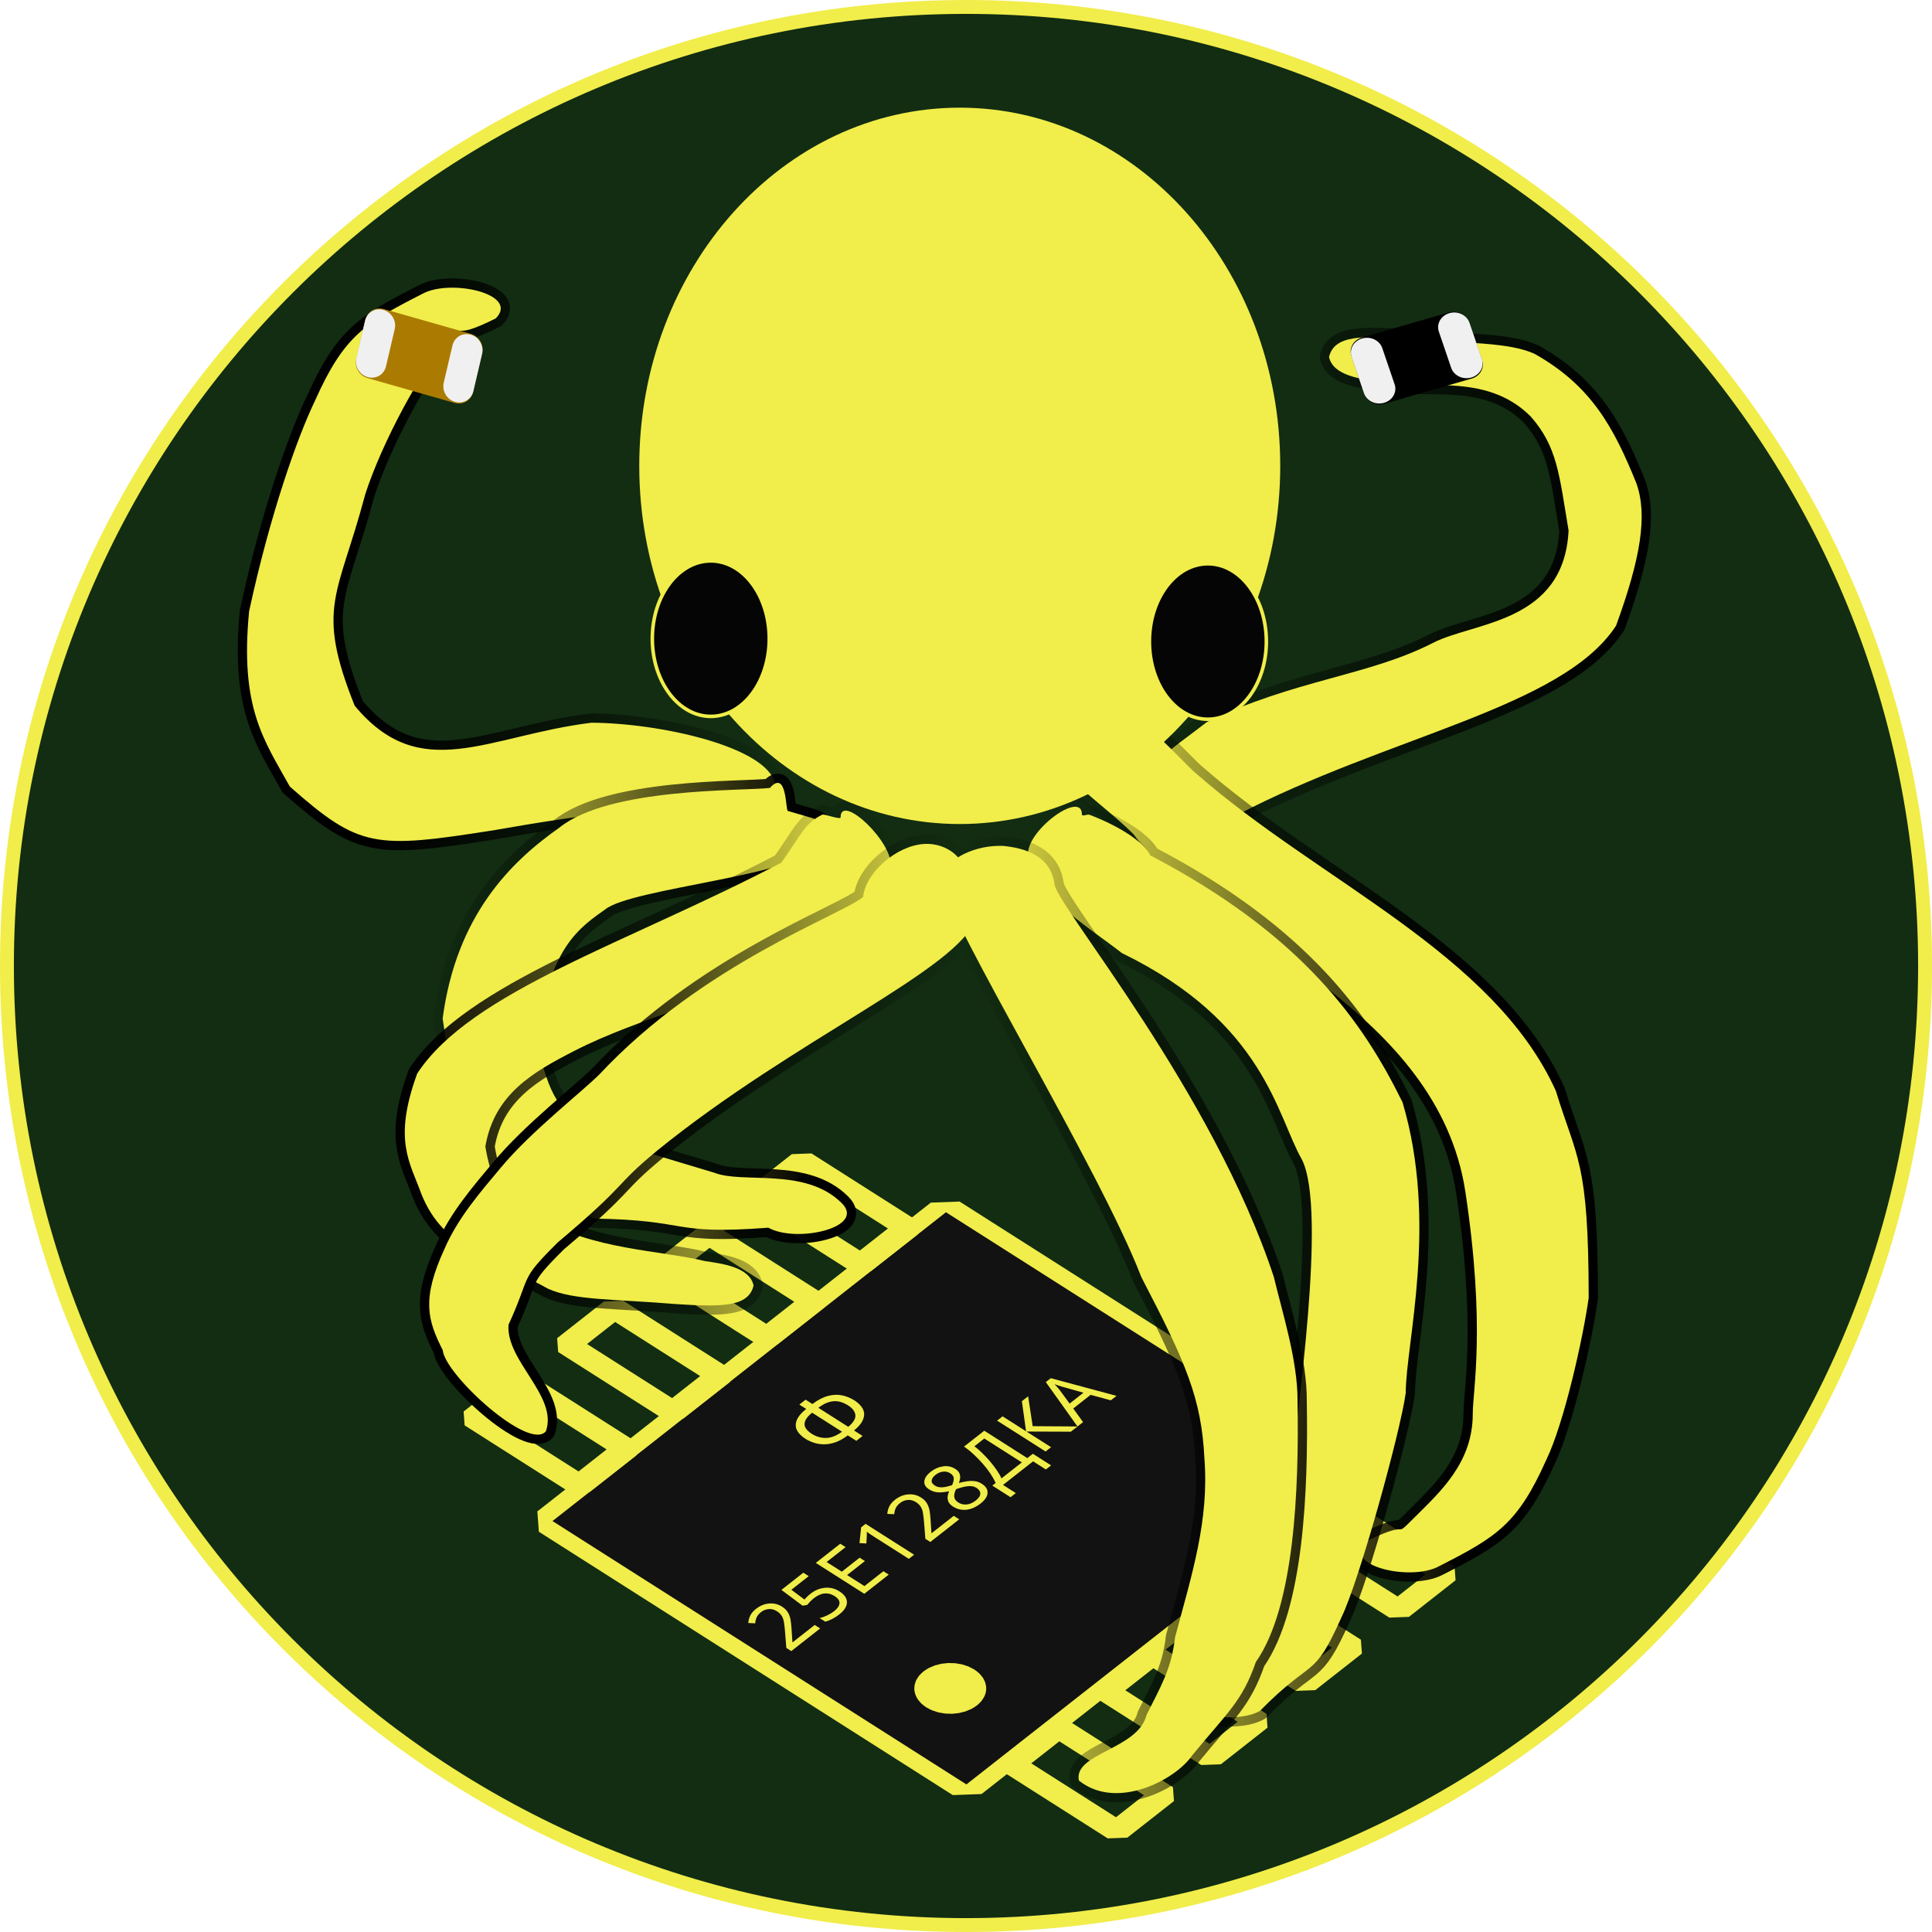
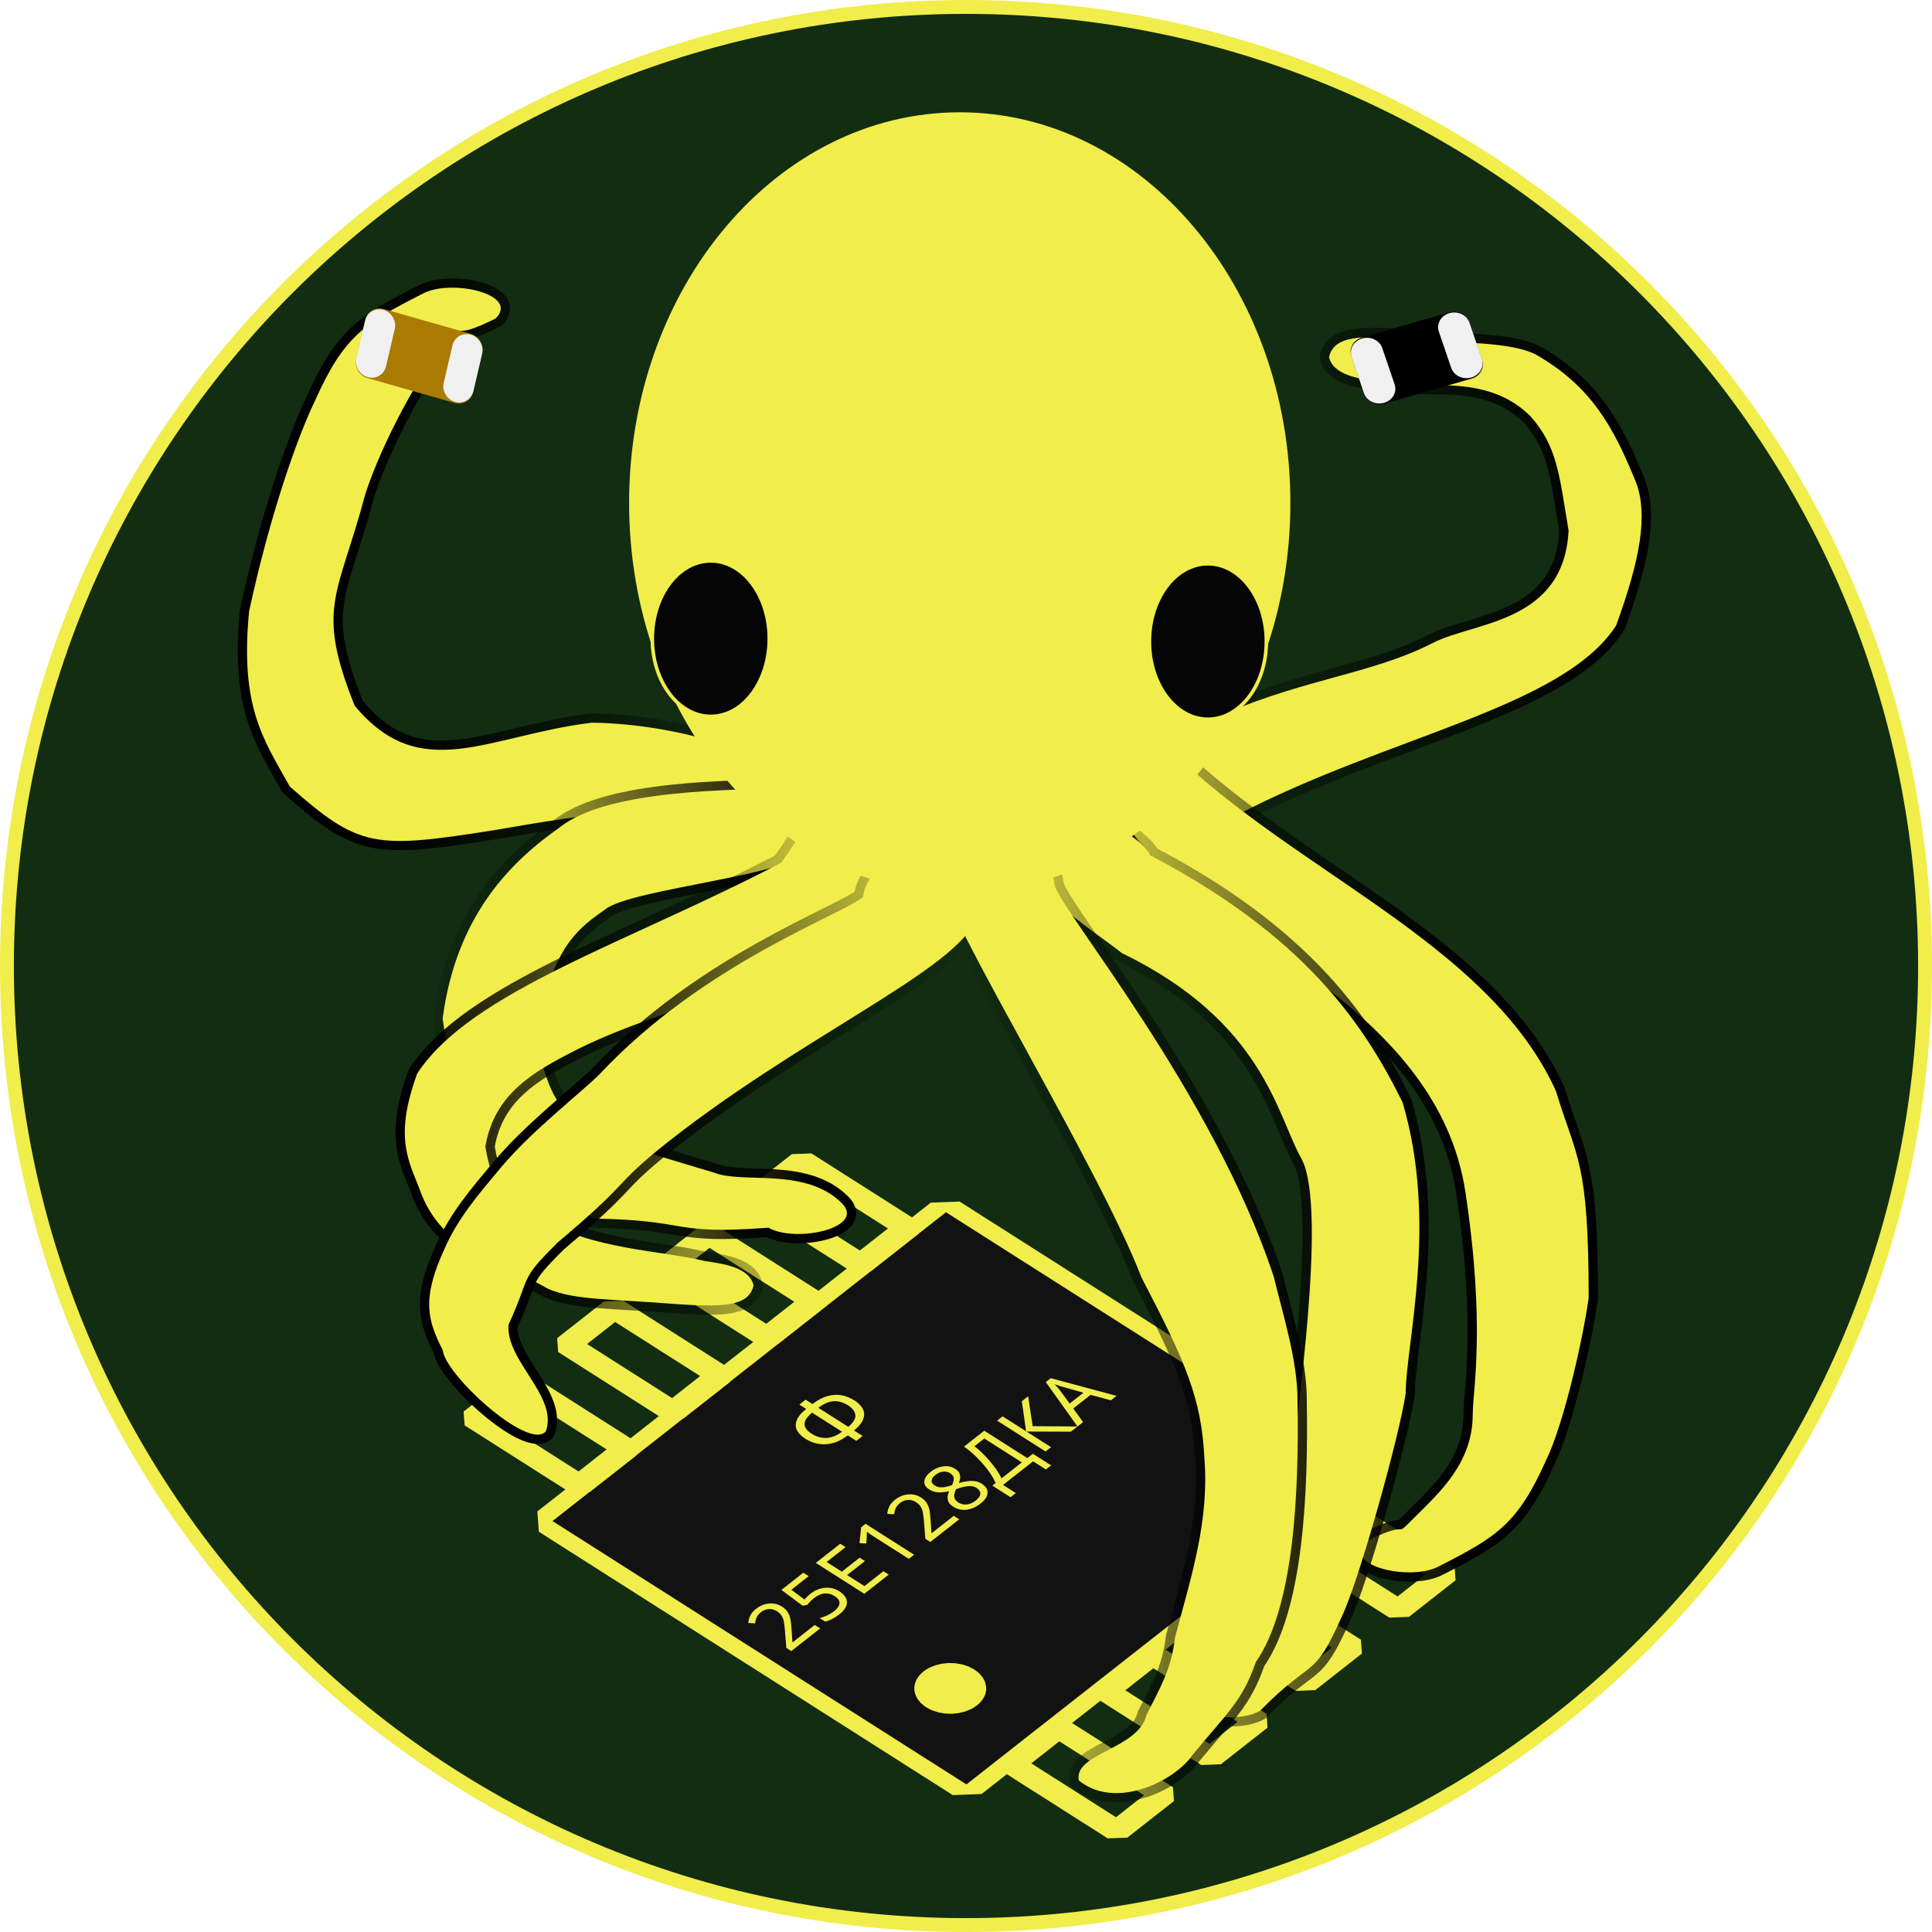
<svg xmlns="http://www.w3.org/2000/svg" xmlns:xlink="http://www.w3.org/1999/xlink" width="104.346mm" height="104.345mm" viewBox="0 0 104.346 104.345" version="1.1" id="svg5">
  <defs id="defs2">
    <linearGradient id="linearGradient30712">
      <stop style="stop-color:#000000;stop-opacity:1;" offset="0" id="stop30710" />
    </linearGradient>
    <linearGradient id="linearGradient7883">
      <stop style="stop-color:#000000;stop-opacity:0;" offset="0" id="stop7881" />
      <stop style="stop-color:#000000;stop-opacity:1;" offset="1" id="stop7879" />
    </linearGradient>
    <linearGradient id="linearGradient5848">
      <stop style="stop-color:#000000;stop-opacity:1;" offset="0" id="stop5846" />
    </linearGradient>
    <linearGradient id="linearGradient4631">
      <stop style="stop-color:#000000;stop-opacity:1;" offset="0" id="stop4627" />
      <stop style="stop-color:#000000;stop-opacity:0;" offset="1" id="stop4629" />
    </linearGradient>
    <linearGradient id="linearGradient4577">
      <stop style="stop-color:#000000;stop-opacity:1;" offset="0" id="stop4573" />
      <stop style="stop-color:#000000;stop-opacity:0;" offset="1" id="stop4575" />
    </linearGradient>
    <rect x="272.026" y="536.255" width="119.677" height="35.015" id="rect21935" />
    <linearGradient id="linearGradient5255">
      <stop style="stop-color:#d04220;stop-opacity:1;" offset="0" id="stop5253" />
    </linearGradient>
    <linearGradient id="linearGradient5213">
      <stop style="stop-color:#f1ed4a;stop-opacity:1;" offset="0" id="stop5211" />
    </linearGradient>
    <marker style="overflow:visible" id="Arrow1Lstart" refX="0" refY="0" orient="auto">
      <path transform="matrix(0.8,0,0,0.8,10,0)" style="fill:context-stroke;fill-rule:evenodd;stroke:context-stroke;stroke-width:1pt" d="M 0,0 5,-5 -12.5,0 5,5 Z" id="path4781" />
    </marker>
    <rect x="272.026" y="536.255" width="115.225" height="34.877" id="rect21935-6" />
    <linearGradient xlink:href="#linearGradient7883" id="linearGradient4579" x1="48.461" y1="139.964" x2="71.026" y2="139.964" gradientUnits="userSpaceOnUse" />
    <linearGradient xlink:href="#linearGradient4631" id="linearGradient4633" x1="57.271" y1="130.8" x2="79.28" y2="130.8" gradientUnits="userSpaceOnUse" />
    <linearGradient xlink:href="#linearGradient7883" id="linearGradient5660" x1="78.778" y1="130.902" x2="100.831" y2="130.902" gradientUnits="userSpaceOnUse" />
    <linearGradient xlink:href="#linearGradient7883" id="linearGradient7847" x1="82.815" y1="137.472" x2="106.536" y2="137.472" gradientUnits="userSpaceOnUse" />
    <linearGradient xlink:href="#linearGradient4577" id="linearGradient1863" gradientUnits="userSpaceOnUse" x1="48.461" y1="139.964" x2="71.026" y2="139.964" gradientTransform="matrix(-1,0,0,1,155.107,-3.360454)" />
    <linearGradient xlink:href="#linearGradient4631" id="linearGradient32539" x1="48.37" y1="132.668" x2="75.596" y2="132.668" gradientUnits="userSpaceOnUse" />
    <linearGradient xlink:href="#linearGradient4631" id="linearGradient1006" gradientUnits="userSpaceOnUse" x1="48.37" y1="132.668" x2="75.596" y2="132.668" gradientTransform="rotate(180,81.45779,120.8445)" />
    <linearGradient xlink:href="#linearGradient4577" id="linearGradient3344" gradientUnits="userSpaceOnUse" gradientTransform="matrix(1,0,0,-1,-1.42409,237.2745)" x1="48.461" y1="139.964" x2="71.026" y2="139.964" />
  </defs>
  <g id="layer3" style="display:inline" transform="translate(-26.98491,-75.52384)">
    <ellipse style="display:inline;fill:#122d12;fill-opacity:1;stroke:#f1ed4a;stroke-width:1.5;stroke-linecap:round;stroke-linejoin:round;stroke-miterlimit:4;stroke-dasharray:none;stroke-opacity:1;paint-order:stroke fill markers" id="path19326" cx="79.158" cy="127.697" rx="51.423" ry="51.423" />
  </g>
  <g id="layer5" transform="translate(-26.98491,-75.52384)">
    <g id="g985" transform="matrix(0.7431448,0.4728259,-0.6691306,0.5251264,121.218,39.80383)">
      <rect style="display:inline;fill:#121212;fill-opacity:1;stroke:#f1ed4a;stroke-width:2.2;stroke-linecap:round;stroke-linejoin:bevel;stroke-miterlimit:4;stroke-dasharray:none;stroke-opacity:1;paint-order:markers stroke fill" id="rect846" width="30.083" height="31.76" x="63.762" y="135.29" />
      <rect style="display:inline;fill:none;stroke:#f1ed4a;stroke-width:1.5;stroke-linecap:round;stroke-linejoin:bevel;stroke-opacity:1;paint-order:markers stroke fill" id="rect1079-5" width="7.642" height="3.765" x="94.646" y="137.777" />
      <rect style="display:inline;fill:none;stroke:#f1ed4a;stroke-width:1.5;stroke-linecap:round;stroke-linejoin:bevel;stroke-opacity:1;paint-order:markers stroke fill" id="rect1079-3-3" width="7.56" height="3.765" x="94.717" y="145.324" />
      <rect style="display:inline;fill:none;stroke:#f1ed4a;stroke-width:1.5;stroke-linecap:round;stroke-linejoin:bevel;stroke-opacity:1;paint-order:markers stroke fill" id="rect1079-6-5" width="7.62" height="3.765" x="94.659" y="152.946" />
      <rect style="display:inline;fill:none;stroke:#f1ed4a;stroke-width:1.5;stroke-linecap:round;stroke-linejoin:bevel;stroke-opacity:1;paint-order:markers stroke fill" id="rect1079-3-7-6" width="7.656" height="3.765" x="94.621" y="160.494" />
      <rect style="display:inline;fill:none;stroke:#f1ed4a;stroke-width:1.5;stroke-linecap:round;stroke-linejoin:bevel;stroke-opacity:1;paint-order:markers stroke fill" id="rect1079-5-2" width="7.659" height="3.765" x="55.354" y="137.559" />
      <rect style="display:inline;fill:none;stroke:#f1ed4a;stroke-width:1.5;stroke-linecap:round;stroke-linejoin:bevel;stroke-opacity:1;paint-order:markers stroke fill" id="rect1079-3-3-9" width="7.661" height="3.765" x="55.343" y="145.107" />
      <rect style="display:inline;fill:none;stroke:#f1ed4a;stroke-width:1.5;stroke-linecap:round;stroke-linejoin:bevel;stroke-opacity:1;paint-order:markers stroke fill" id="rect1079-6-5-1" width="7.678" height="3.765" x="55.346" y="152.729" />
      <rect style="display:inline;fill:none;stroke:#f1ed4a;stroke-width:1.5;stroke-linecap:round;stroke-linejoin:bevel;stroke-opacity:1;paint-order:markers stroke fill" id="rect1079-3-7-6-2" width="7.678" height="3.765" x="55.344" y="160.276" />
      <circle style="display:inline;fill:#f1ed4a;fill-opacity:1;stroke:#f1ed4a;stroke-width:2.536;stroke-linecap:round;stroke-linejoin:bevel;stroke-opacity:1;paint-order:markers stroke fill" id="path1381" cx="88.286" cy="162.181" r="0.675" />
      <text xml:space="preserve" transform="matrix(0,-0.2645833,0.2645833,0,-66.25638,238.0153)" id="text21933" style="font-style:normal;font-weight:normal;font-size:18.667px;line-height:1.25;font-family:sans-serif;white-space:pre;shape-inside:url(#rect21935);display:inline;fill:#f1ed4a;fill-opacity:1;stroke:none">
-         <tspan x="272.025" y="552.772" id="tspan11092">25Е128ДКА</tspan>
+         <tspan x="272.025" y="552.772" id="tspan11252">25Е128ДКА</tspan>
      </text>
      <text xml:space="preserve" transform="matrix(0,-0.2645833,0.2645833,0,-75.08002,225.4992)" id="text21933-1" style="font-style:normal;font-weight:normal;font-size:21.333px;line-height:1.25;font-family:sans-serif;white-space:pre;shape-inside:url(#rect21935-6);display:inline;fill:#f1ed4a;fill-opacity:1;stroke:none">
-         <tspan x="272.025" y="555.131" id="tspan11094">Ф</tspan>
+         <tspan x="272.025" y="555.131" id="tspan11254">Ф</tspan>
      </text>
    </g>
  </g>
  <g id="layer2" style="display:inline" transform="translate(-26.98491,-75.52384)">
    <path id="path4220-3-6-2-3-7-6" style="color:#000000;display:inline;fill:#f1ed4a;stroke:url(#linearGradient3344);stroke-linecap:round;stroke-linejoin:round;stroke-miterlimit:4.5;-inkscape-stroke:none;paint-order:stroke markers fill" d="m 68.274,118.731 c 1.303,-0.383 0.8,0.401 0.572,-0.887 -0.452,-2.009 -6.286,-3.273 -9.923,-3.286 -5.613,0.696 -9.226,3.374 -12.783,-0.921 -2.134,-5.35 -0.891,-5.884 0.57,-11.41 0.872,-2.729 3.077,-6.858 4.4,-8.181 1.323,-1.323 0,0 2.646,-1.323 1.323,-1.323 -2.467,-2.168 -3.969,-1.323 -3.11,1.583 -4.231,2.278 -5.781,5.748 -0.959,1.981 -2.441,6.172 -3.568,11.394 -0.503,5.207 0.789,6.928 2.2,9.464 3.772,3.325 4.563,3.373 11.021,2.358 4.666,-0.817 11.786,-1.96 12.995,-0.202 0.932,1.04 0.847,-1.204 0.972,-1.241 z" />
    <path id="path4220-3-6-2-3" style="color:#000000;display:inline;fill:#f1ed4a;stroke:url(#linearGradient4579);stroke-linecap:round;stroke-linejoin:round;stroke-miterlimit:4.5;-inkscape-stroke:none;paint-order:stroke markers fill" d="m 70.183,119.512 c 1.303,0.383 1.47,0.332 1.242,1.621 -1.236,1.672 -10.3,2.349 -11.752,3.505 -1.157,0.848 -3.413,2.103 -3.559,7.766 0.675,2.573 1.142,3.298 3.543,4.685 l 5.911,1.774 c 1.549,0.612 4.921,-0.319 6.883,1.645 1.323,1.323 -2.467,2.168 -3.969,1.323 -5.369,0.407 -4.125,-0.412 -9.45,-0.494 l -5.617,-2.789 c -1.936,-3.113 -1.601,-1.905 -2.523,-8.014 0.74,-5.59 3.703,-8.482 6.302,-10.308 2.69,-2.176 9.864,-1.977 11.368,-2.145 0.932,-1.04 0.847,1.204 0.972,1.241 z" />
    <path id="path4220-3-6-2" style="color:#000000;display:inline;fill:#f1ed4a;stroke:url(#linearGradient32539);stroke-linecap:round;stroke-linejoin:round;stroke-miterlimit:4.5;stroke-opacity:1;-inkscape-stroke:none;paint-order:stroke markers fill" d="m 72.385,119.672 c 0,-1.358 2.923,1.401 2.695,2.69 -0.244,2.03 -2.709,3.527 -4.325,4.802 -4.716,2.292 -9.252,3.322 -12.748,5.116 -2.22,1.139 -4.328,2.331 -4.808,5.167 0.509,3.05 1.596,3.185 3.045,3.867 2.522,1.684 6.564,1.755 8.795,2.316 0.905,0.139 2.424,0.31 2.646,1.323 -0.274,1.175 -1.745,1.161 -4.195,1.003 -3.314,-0.275 -5.515,-0.198 -6.9,-0.826 -3.061,-1.717 -5.621,-2.082 -6.843,-5.107 -0.622,-1.732 -1.546,-2.907 -0.229,-6.518 2.906,-4.452 11.447,-7.082 19.669,-11.392 1.093,-1.539 1.247,-2.122 2.223,-2.596 0.129,-0.021 0.973,0.287 0.973,0.156 z" />
    <path id="path4220-3-6-2-7" style="color:#000000;display:inline;fill:#f1ed4a;stroke:url(#linearGradient1006);stroke-linecap:round;stroke-linejoin:round;stroke-miterlimit:4.5;stroke-opacity:1;-inkscape-stroke:none;paint-order:stroke markers fill" d="m 90.53,122.017 c 0,1.358 -2.923,-1.401 -2.695,-2.69 0.244,-2.03 2.709,-3.527 4.325,-4.802 4.716,-2.292 8.728,-2.489 12.224,-4.282 2.22,-1.139 7.067,-1.058 7.319,-6.065 -0.509,-3.05 -0.611,-4.523 -2.041,-6.155 -2.494,-2.505 -6.02,-1.332 -8.251,-1.892 -0.905,-0.139 -2.424,-0.31 -2.646,-1.323 0.274,-1.175 1.745,-1.161 4.195,-1.003 3.314,0.275 5.515,0.198 6.9,0.826 3.061,1.717 4.282,3.967 5.504,6.992 0.622,1.732 0.221,4.084 -1.097,7.695 -2.906,4.452 -12.32,5.95 -20.542,10.26 -1.093,1.539 -1.247,2.122 -2.223,2.596 -0.129,0.021 -0.973,-0.287 -0.973,-0.156 z" />
    <path id="path4220" style="color:#000000;display:inline;fill:#f1ed4a;stroke:url(#linearGradient4633);stroke-linecap:round;stroke-linejoin:round;stroke-miterlimit:4.5;-inkscape-stroke:none;paint-order:stroke markers fill" d="m 76.904,121.105 c -1.511,0.086 -3.174,1.559 -3.302,2.861 -1.162,0.981 -8.634,3.58 -14.245,9.586 -1.051,1.038 -3.668,3.057 -5.323,5.034 -1.131,1.353 -2.312,2.712 -3.034,4.369 -1.253,2.721 -0.934,3.856 -0.102,5.492 0.112,1.309 4.645,5.474 5.57,4.38 0.67,-1.889 -2.166,-3.799 -2.019,-5.752 1.272,-2.778 0.523,-2.332 2.664,-4.452 3.929,-3.31 2.952,-2.963 5.346,-4.94 7.433,-6.046 16.354,-9.815 17.237,-12.569 0.419,-1.24 -0.018,-2.37 -1.089,-3.411 -0.447,-0.425 -1.09,-0.638 -1.703,-0.599 z" />
    <path id="path4220-3-6-2-3-7" style="color:#000000;display:inline;fill:#f1ed4a;stroke:url(#linearGradient1863);stroke-linecap:round;stroke-linejoin:round;stroke-miterlimit:4.5;-inkscape-stroke:none;paint-order:stroke markers fill" d="m 85.409,115.183 c -1.303,0.383 -1.47,0.332 -1.242,1.621 1.236,1.672 4.027,3.292 4.965,4.93 3.963,4.422 15.5,8.43 16.992,18.127 1.113,7.357 0.403,10.715 0.403,12.038 0,2.646 -1.804,4.239 -3.127,5.562 -1.323,1.323 0,0 -2.646,1.323 -1.323,1.323 2.467,2.168 3.969,1.323 3.11,-1.583 4.231,-2.278 5.781,-5.748 0.959,-1.981 1.987,-6.589 2.285,-8.743 -0.004,-7.417 -0.642,-7.469 -1.773,-11.173 -3.366,-7.437 -12.747,-11.296 -19.405,-17.121 -0.805,-0.669 -3.078,-3.402 -4.582,-3.57 -0.932,-1.04 -0.847,1.204 -0.972,1.241 z" />
    <path id="path4220-3-6" style="color:#000000;display:inline;fill:#f1ed4a;stroke:url(#linearGradient7847);stroke-linecap:round;stroke-linejoin:round;stroke-miterlimit:4.5;stroke-opacity:1;-inkscape-stroke:none;paint-order:stroke markers fill" d="m 85.418,119.508 c 0,-1.358 -3.126,0.966 -2.898,2.254 0.244,2.03 3.442,3.963 5.057,5.237 7.711,3.747 8.373,8.799 9.718,11.141 1.421,2.769 -0.408,14.448 -0.408,15.771 0,2.646 -1.859,10.054 -3.182,11.377 -1.323,1.323 0,0 -2.646,1.323 -1.323,1.323 2.467,2.168 3.969,1.323 2.925,-2.973 2.866,-1.607 4.416,-5.076 0.959,-1.981 3.166,-9.948 3.464,-12.102 0,-2.646 1.764,-9.165 -0.171,-15.694 -2.137,-4.339 -5.382,-9.019 -13.604,-13.329 -0.703,-1.277 -3.324,-2.211 -3.324,-2.211 -0.129,-0.021 -0.391,0.115 -0.391,-0.015 z" />
    <path id="path4220-3" style="color:#000000;display:inline;fill:#f1ed4a;stroke:url(#linearGradient5660);stroke-linecap:round;stroke-linejoin:round;stroke-miterlimit:4.5;-inkscape-stroke:none;paint-order:stroke markers fill" d="m 80.896,121.209 c -1.358,0.016 -3.189,0.789 -2.96,2.077 0.244,2.03 8.434,15.333 10.692,21.215 2.412,4.628 3.244,6.551 3.407,9.791 0.256,3.346 -0.664,6.226 -1.585,9.65 -0.188,1.736 -0.845,2.805 -1.543,4.203 -0.442,1.866 -3.962,2.061 -3.652,3.544 2.041,1.642 5.232,-0.039 6.131,-1.373 1.895,-2.309 2.69,-2.899 3.427,-5.029 2.096,-2.988 2.331,-9.347 2.251,-14.086 0.017,-2.179 -0.832,-4.825 -1.28,-6.709 -3.315,-10.039 -11.594,-19.882 -11.84,-21.181 -0.159,-1.289 -1.152,-1.918 -2.656,-2.087 -0.129,-0.021 -0.261,-0.017 -0.391,-0.015 z" />
  </g>
  <g id="layer6">
    <g id="g3155" transform="matrix(1.100178,-0.3170527,0.3447749,1.011717,-23.39785,41.19007)">
      <rect style="fill:#000000;fill-opacity:1;stroke:#000000;stroke-width:1.5;stroke-linecap:round;stroke-linejoin:round;stroke-miterlimit:4;stroke-dasharray:none;paint-order:markers stroke fill" id="rect2419" width="4.279" height="2.033" x="86.72" y="5.232" />
      <rect style="fill:#f0f0f0;fill-opacity:1;stroke:#f0f0f0;stroke-width:1.5;stroke-linecap:round;stroke-linejoin:round;stroke-miterlimit:4;stroke-dasharray:none;stroke-opacity:1;paint-order:markers stroke fill" id="rect2753" width="0.005" height="1.935" x="86.715" y="5.281" />
      <rect style="fill:#f0f0f0;fill-opacity:1;stroke:#f0f0f0;stroke-width:1.5;stroke-linecap:round;stroke-linejoin:round;stroke-miterlimit:4;stroke-dasharray:none;stroke-opacity:1;paint-order:markers stroke fill" id="rect2753-5" width="0.005" height="1.935" x="91" y="5.273" />
    </g>
    <g id="g10117" transform="translate(0,2.116667)">
      <rect style="fill:#aa7b00;fill-opacity:1;stroke:#aa7b00;stroke-width:1.659;stroke-linecap:round;stroke-linejoin:round;stroke-miterlimit:4;stroke-dasharray:none;stroke-opacity:1;paint-order:markers stroke fill" id="rect2419-0" width="4.9" height="2.173" x="23.525" y="9.167" transform="matrix(0.9616269,0.2743605,-0.2280418,0.9736514,0,0)" />
      <rect style="fill:#f0f0f0;fill-opacity:1;stroke:#f0f0f0;stroke-width:1.659;stroke-linecap:round;stroke-linejoin:round;stroke-miterlimit:4;stroke-dasharray:none;stroke-opacity:1;paint-order:markers stroke fill" id="rect2753-9" width="0.006" height="2.068" x="23.52" y="9.218" transform="matrix(0.9616269,0.2743605,-0.2280418,0.9736514,0,0)" />
      <rect style="fill:#f0f0f0;fill-opacity:1;stroke:#f0f0f0;stroke-width:1.659;stroke-linecap:round;stroke-linejoin:round;stroke-miterlimit:4;stroke-dasharray:none;stroke-opacity:1;paint-order:markers stroke fill" id="rect2753-5-3" width="0.006" height="2.068" x="28.426" y="9.21" transform="matrix(0.9616269,0.2743605,-0.2280418,0.9736514,0,0)" />
    </g>
  </g>
  <g id="layer4" style="display:inline" transform="translate(-26.98491,-75.52384)">
    <g id="g1465" transform="matrix(0.8439482,0,0,1,11.84116,0)">
      <circle style="display:inline;fill:#f1ed4a;fill-opacity:1;stroke:#f1ed4a;stroke-width:0.254;stroke-linecap:round;stroke-linejoin:round;stroke-miterlimit:4.5;stroke-dasharray:none;stroke-opacity:1;paint-order:stroke markers fill" id="path11443" d="m 99.373,103.697 a 20.077,20.077 0 0 1 -10.039,17.387 20.077,20.077 0 0 1 -20.077,-7.6e-4 20.077,20.077 0 0 1 -10.038,-17.388 l 20.077,0.002 z" />
-       <ellipse style="display:inline;fill:#f1ed4a;fill-opacity:1;stroke-width:1.5;stroke-linecap:round;stroke-linejoin:bevel;paint-order:markers stroke fill" id="path989" cx="79.364" cy="100.684" rx="20.51" ry="19.345" />
+       <ellipse style="fill:#f1ed4a;fill-opacity:1;stroke:#f1ed4a;stroke-width:1.5;stroke-linecap:round;stroke-linejoin:round;stroke-miterlimit:4.5;stroke-dasharray:none;stroke-opacity:1;paint-order:stroke markers fill" id="path289" ry="20.345" rx="20.41" cy="102.684" cx="79.364" />
    </g>
  </g>
  <g id="layer1" style="display:inline" transform="translate(-26.98491,-75.52384)">
    <ellipse style="fill:#050505;fill-opacity:1;stroke:#f1ed4a;stroke-width:0.383;stroke-linecap:round;stroke-linejoin:round;stroke-miterlimit:4.5;stroke-dasharray:none;stroke-opacity:1;paint-order:stroke markers fill" id="path14609" ry="4.103" rx="3.062" cy="110.017" cx="65.374" />
    <ellipse style="fill:#050505;fill-opacity:1;stroke:#f1ed4a;stroke-width:0.383;stroke-linecap:round;stroke-linejoin:round;stroke-miterlimit:4.5;stroke-dasharray:none;stroke-opacity:1;paint-order:stroke markers fill" id="path14609-6" ry="4.103" rx="3.062" cy="110.171" cx="92.222" />
  </g>
</svg>
